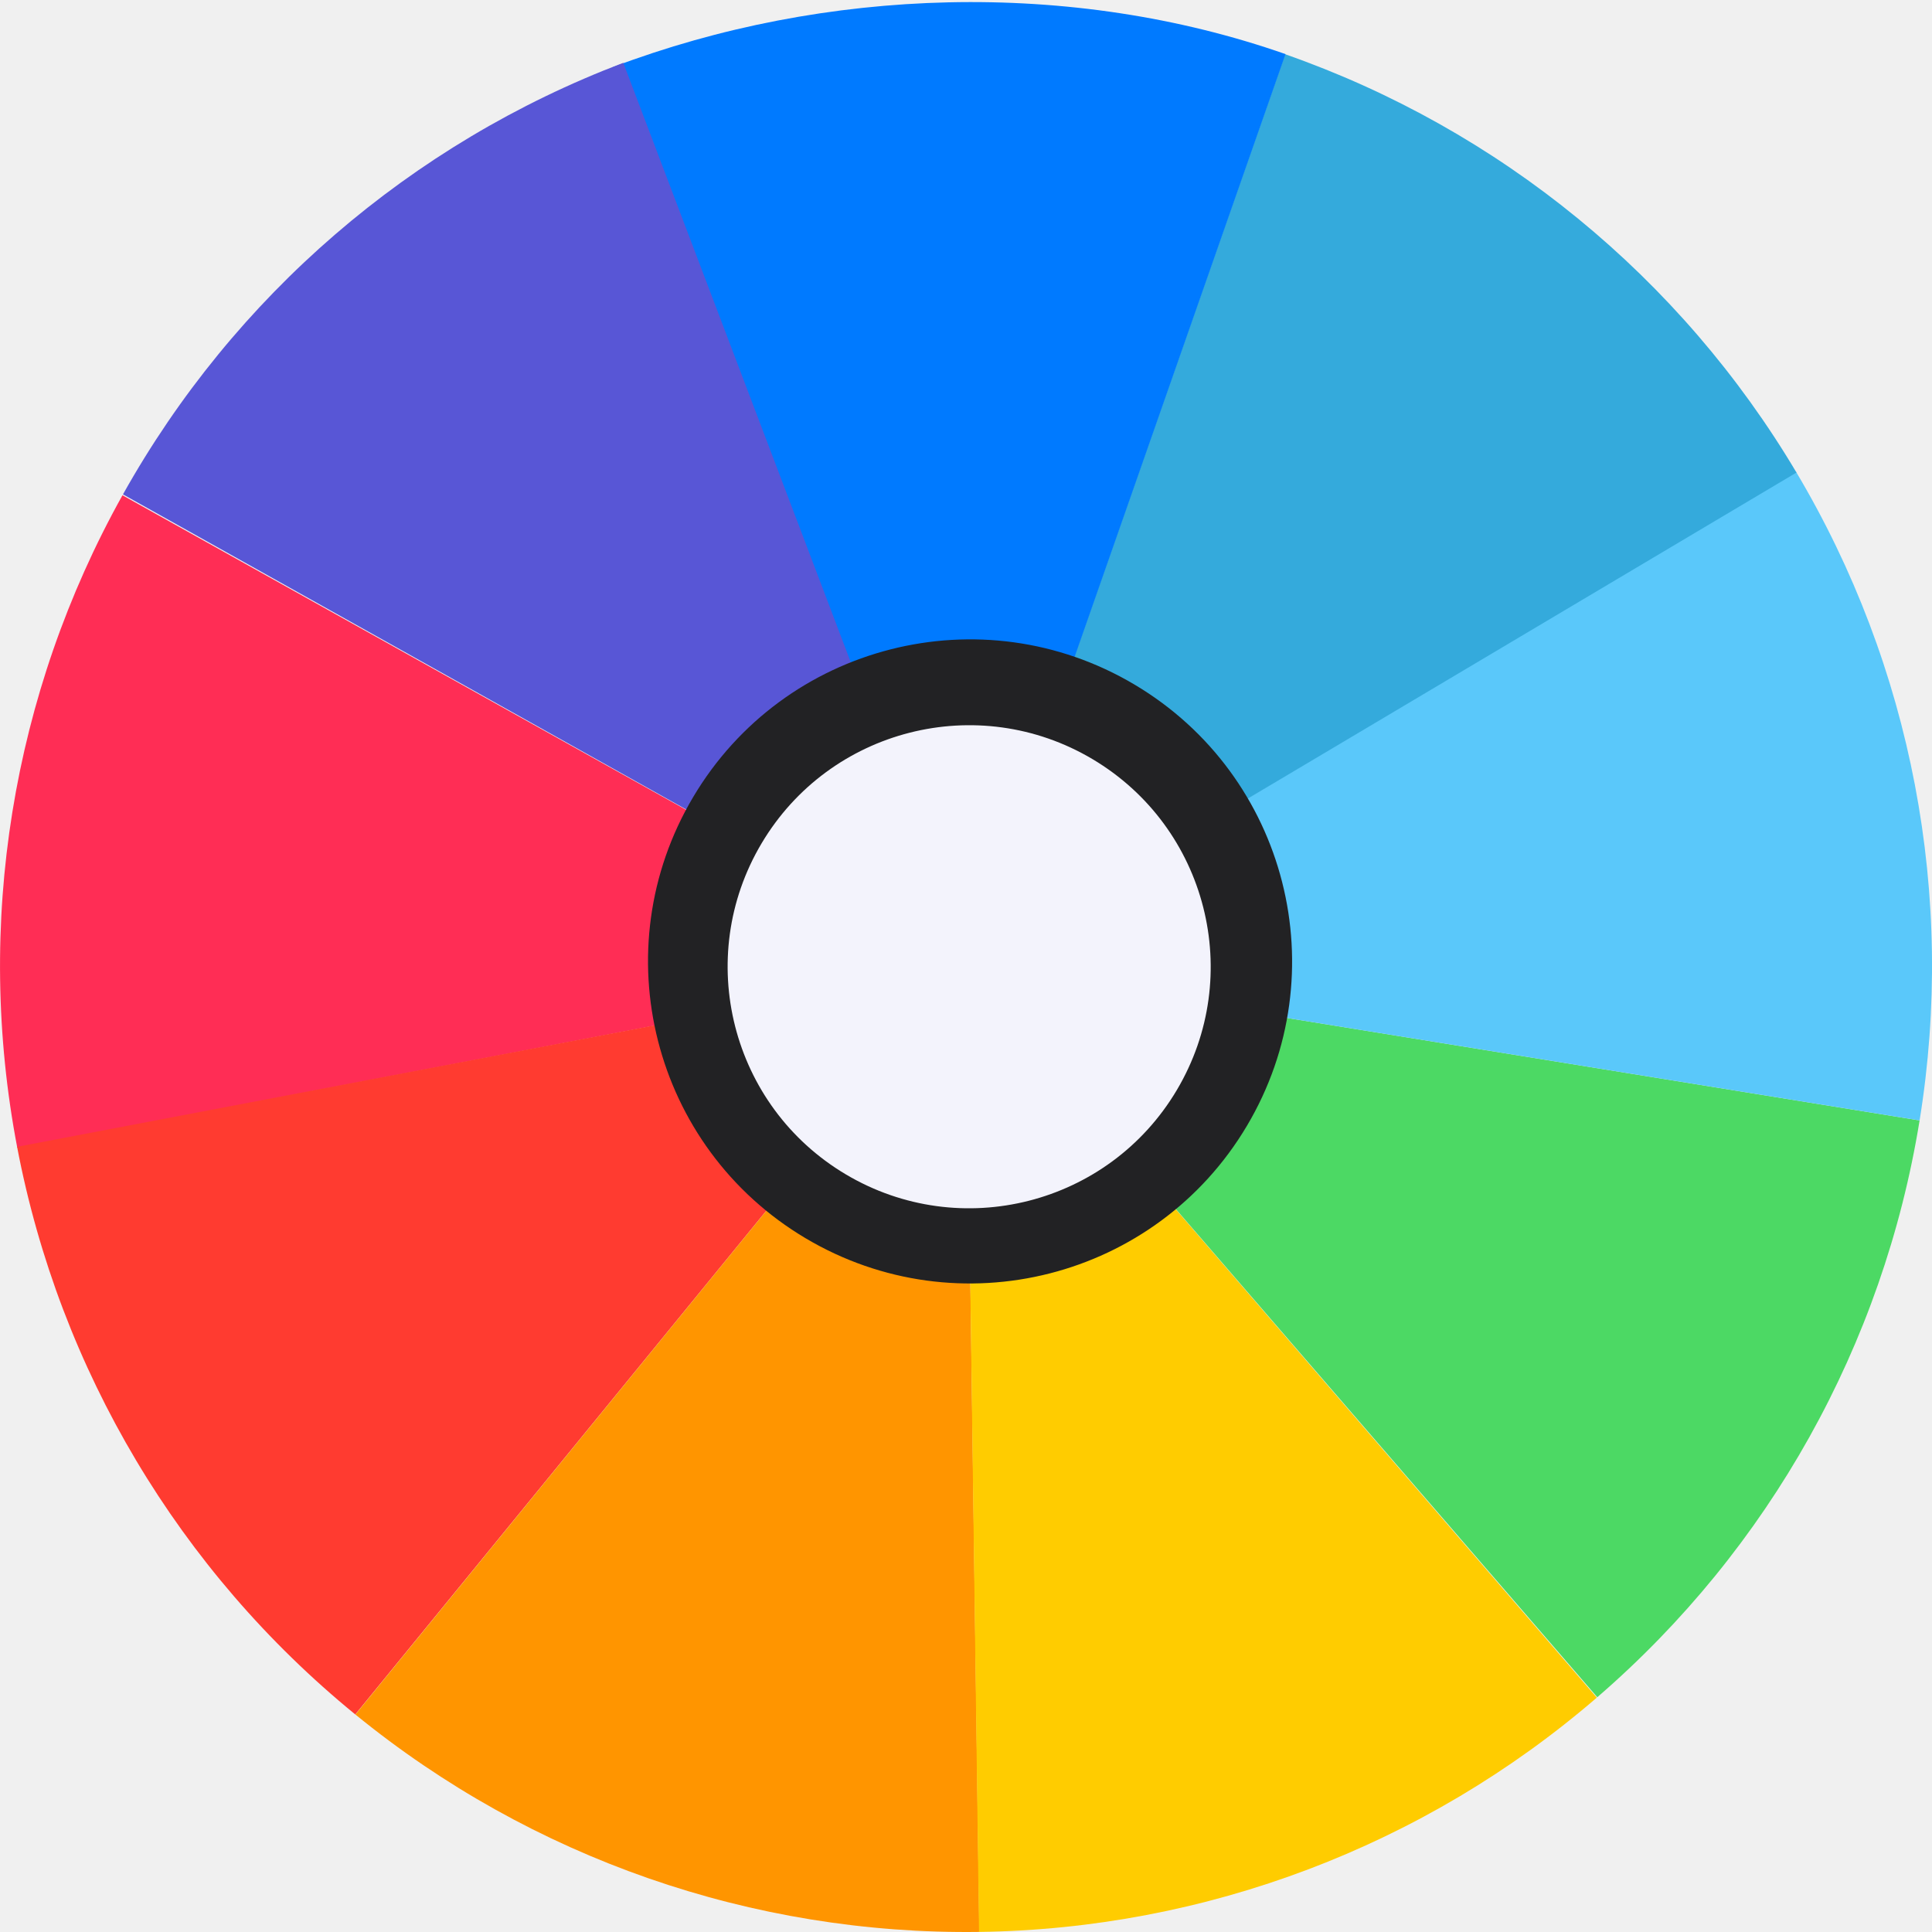
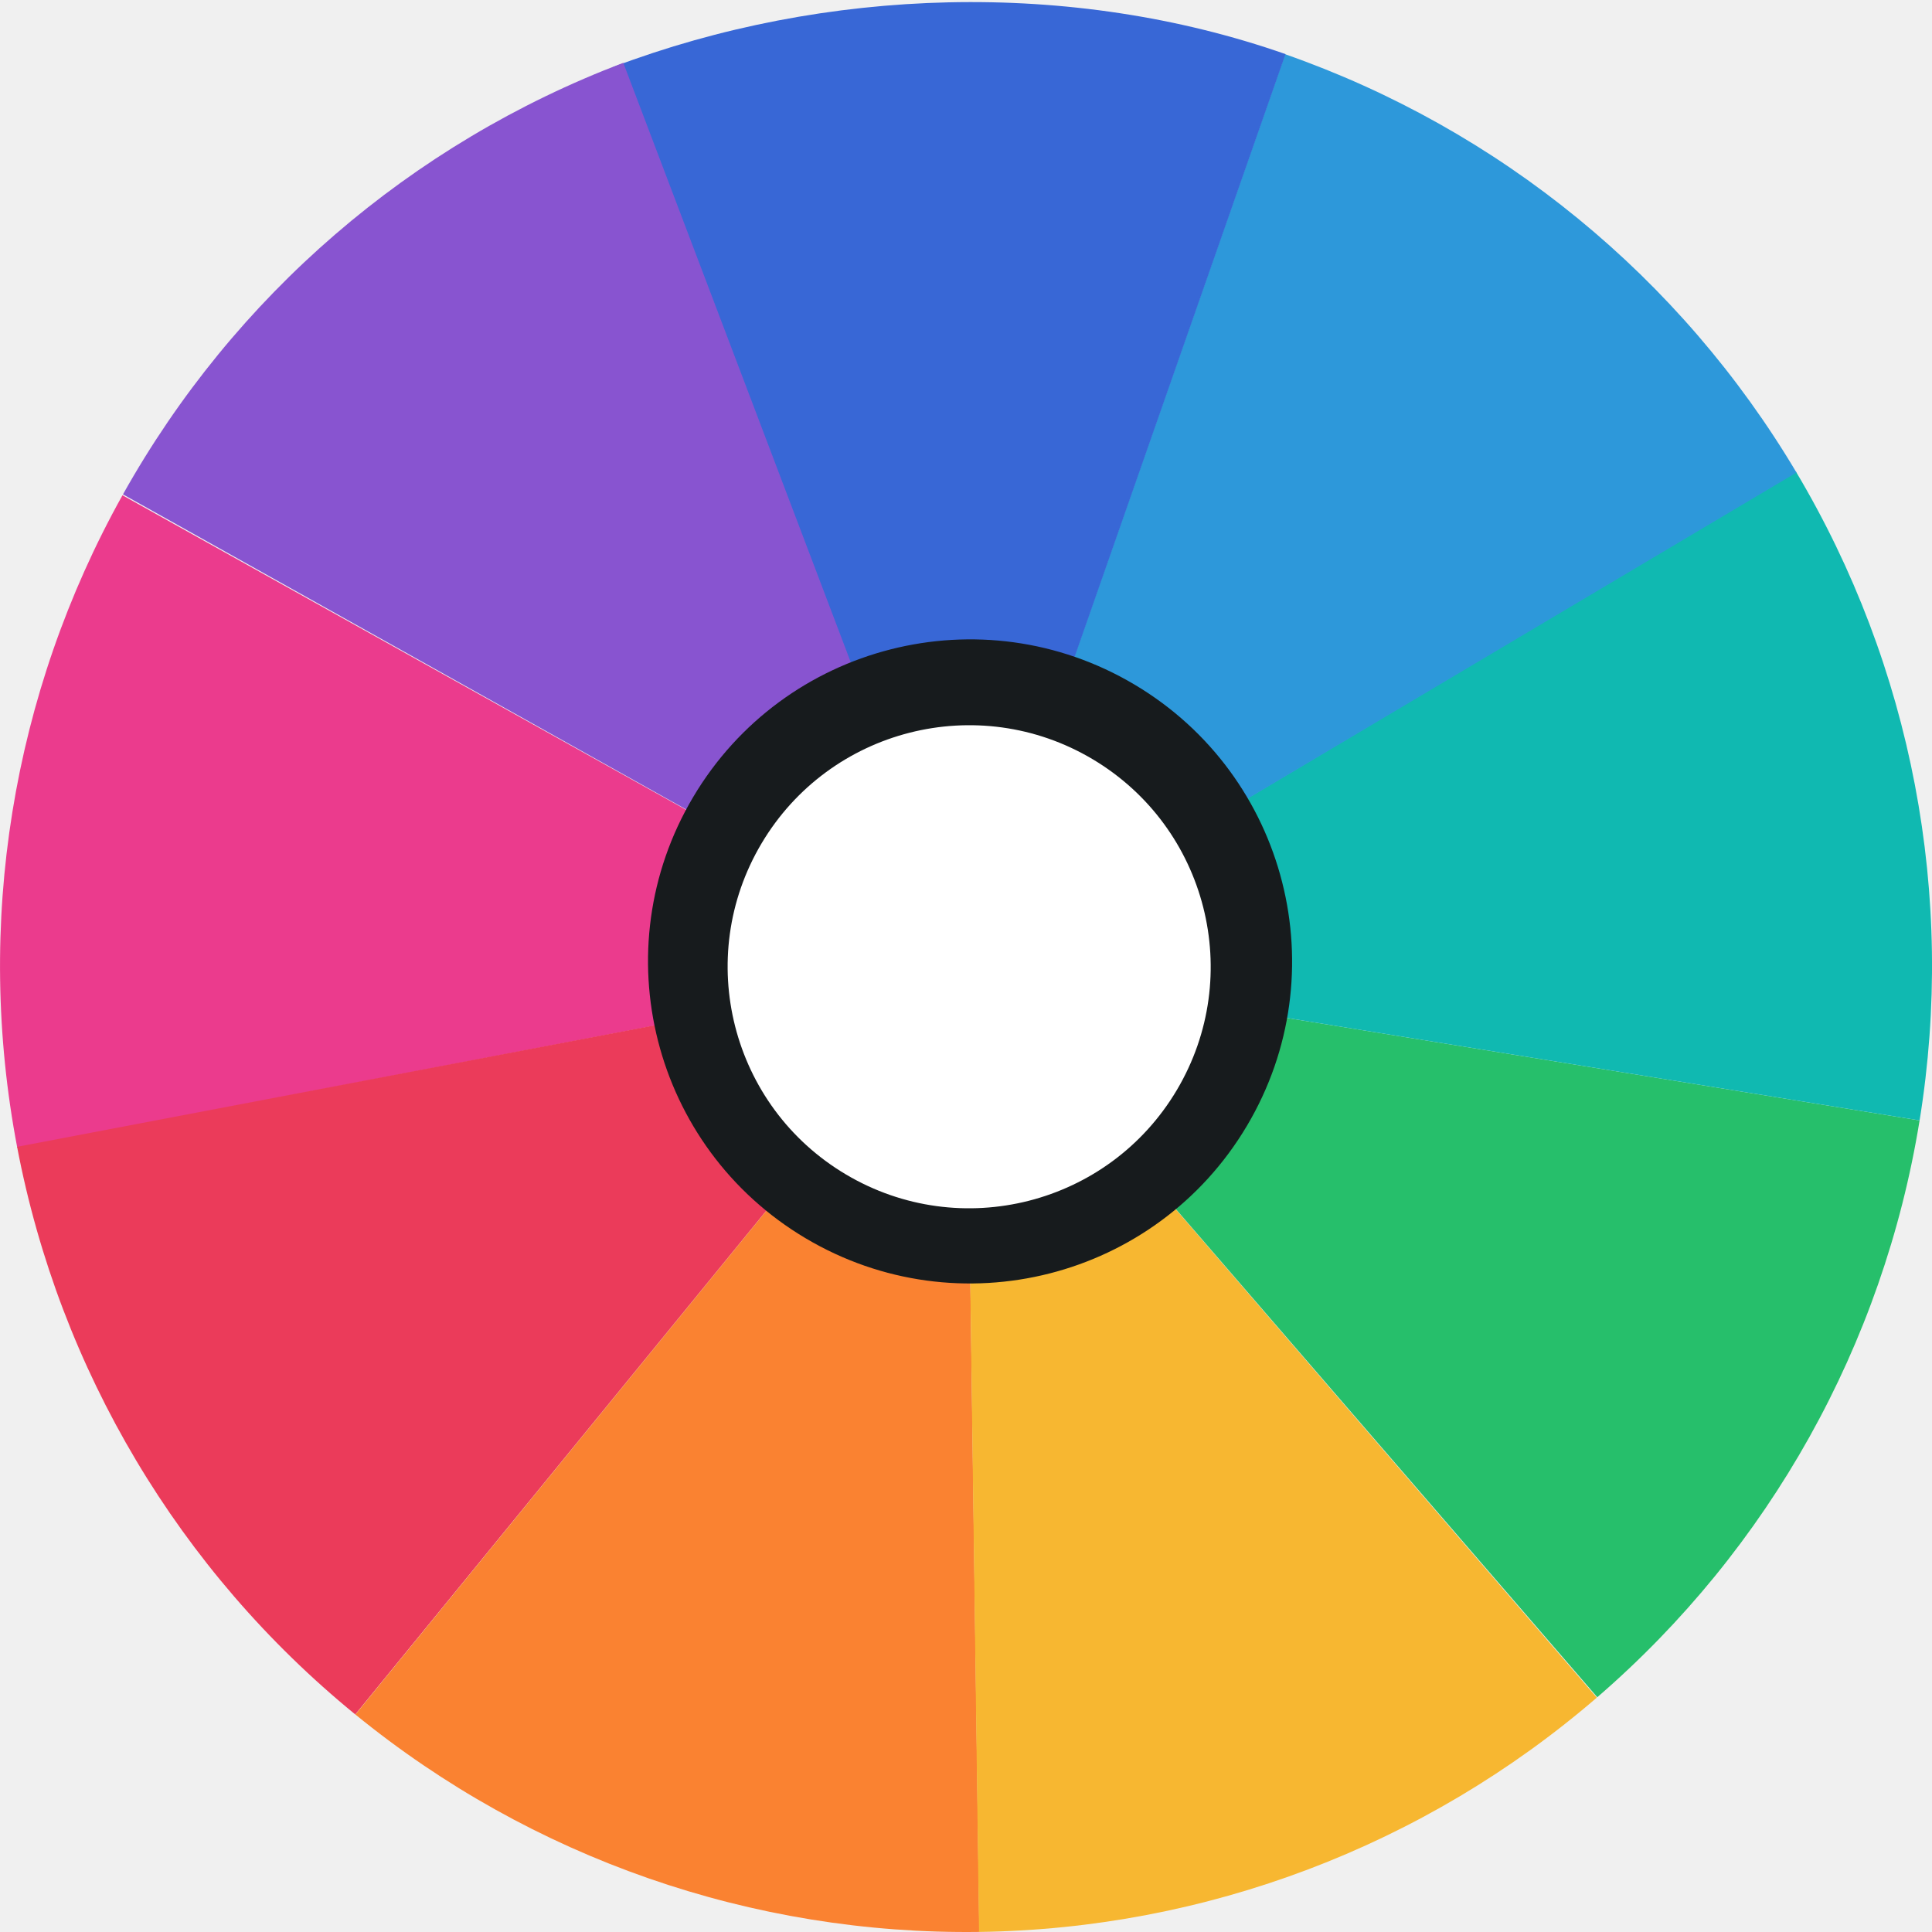
<svg xmlns="http://www.w3.org/2000/svg" width="160mm" height="160mm" viewBox="0 0 160 160" version="1.1" id="svg1" xml:space="preserve">
  <defs id="defs1" />
  <g id="layer1">
-     <g style="fill:none" id="g3" transform="matrix(0.2665602,0.00753279,-0.00753296,0.2665659,1.043108,40.6471)">
-       <path d="M 7.205,203.836 C -8.002,134.971 1.538,62.951 34.15,0.42 L 300.148,139.148 Z" fill="#ff2d55" id="path1" />
+     <g style="fill:#eb3b8d;fill-opacity:1" id="g3" transform="matrix(0.2665602,0.00753279,-0.00753296,0.2665659,1.043108,40.6471)">
+       <path d="M 7.205,203.836 C -8.002,134.971 1.538,62.951 34.15,0.42 L 300.148,139.148 Z" fill="#ff2d55" id="path1" style="fill:#eb3b8d;fill-opacity:1" />
    </g>
-     <g style="fill:none" id="g4" transform="matrix(0.2665602,0.00753279,-0.00753296,0.2665659,1.861358,77.75248)">
-       <path d="M 110.114,237.842 C 54.237,194.815 15.305,133.478 0.153,64.601 L 293.148,0.148 Z" fill="#ff3b30" id="path1-6" />
+     <g style="fill:#eb3b5a;fill-opacity:1" id="g4" transform="matrix(0.2665602,0.00753279,-0.00753296,0.2665659,1.861358,77.75248)">
+       <path d="M 110.114,237.842 C 54.237,194.815 15.305,133.478 0.153,64.601 L 293.148,0.148 Z" fill="#ff3b30" id="path1-6" style="fill:#eb3b5a;fill-opacity:1" />
    </g>
-     <g style="fill:none" id="g5" transform="matrix(0.2665602,0.00753279,-0.00753296,0.2665659,31.18391,78.57931)">
-       <path d="M 195.746,299.883 C 125.285,302.845 56.033,280.888 0.15,237.87 L 183.148,0.148 Z" fill="#ff9500" id="path1-3" />
+     <g style="fill:#fa8231;fill-opacity:1" id="g5" transform="matrix(0.2665602,0.00753279,-0.00753296,0.2665659,31.18391,78.57931)">
+       <path d="M 195.746,299.883 C 125.285,302.845 56.033,280.888 0.15,237.87 L 183.148,0.148 Z" fill="#ff9500" id="path1-3" style="fill:#fa8231;fill-opacity:1" />
    </g>
-     <g style="fill:none" id="g6" transform="matrix(0.2665602,0.00753279,-0.00753296,0.2665659,79.92849,79.92137)">
-       <path d="M 202.52,221.873 C 150.429,269.414 83.255,297.084 12.793,300.024 L 0.285,0.285 Z" fill="#ffcc00" id="path1-38" />
+     <g style="fill:#f7b731;fill-opacity:1" id="g6" transform="matrix(0.2665602,0.00753279,-0.00753296,0.2665659,79.92849,79.92137)">
+       <path d="M 202.52,221.873 C 150.429,269.414 83.255,297.084 12.793,300.024 L 0.285,0.285 Z" fill="#ffcc00" id="path1-38" style="fill:#f7b731;fill-opacity:1" />
    </g>
-     <g style="fill:none" id="g7" transform="matrix(0.2665602,0.00753279,-0.00753296,0.2665659,79.96375,79.9594)">
-       <path d="M 297.525,39.724 C 288.222,109.631 254.587,174.026 202.528,221.602 L 0.147,0.148 Z" fill="#4cd964" id="path1-5" />
+     <g style="fill:#26bf6b;fill-opacity:1" id="g7" transform="matrix(0.2665602,0.00753279,-0.00753296,0.2665659,79.96375,79.9594)">
+       <path d="M 297.525,39.724 C 288.222,109.631 254.587,174.026 202.528,221.602 L 0.147,0.148 Z" fill="#4cd964" id="path1-5" style="fill:#26bf6b;fill-opacity:1" />
    </g>
-     <g style="fill:none" id="g8" transform="matrix(0.2665602,0.00753279,-0.00753296,0.2665659,81.17679,37.04276)">
-       <path d="M 253.4,0.328 C 291.205,59.862 306.828,130.813 297.526,200.72 L 0.147,161.148 Z" fill="#5ac8fa" id="path1-59" />
+     <g style="fill:#10b9b1;fill-opacity:1" id="g8" transform="matrix(0.2665602,0.00753279,-0.00753296,0.2665659,81.17679,37.04276)">
+       <path d="M 253.4,0.328 C 291.205,59.862 306.828,130.813 297.526,200.72 L 0.147,161.148 Z" fill="#5ac8fa" id="path1-59" style="fill:#10b9b1;fill-opacity:1" />
    </g>
-     <g style="fill:none" id="g9" transform="matrix(0.2665602,0.00753279,-0.00753296,0.2665659,82.11846,3.722496)">
-       <path d="M 91.192,0.297 C 158.39,21.699 215.899,66.091 253.622,125.678 L 0.147,286.148 Z" fill="#34aadc" id="path1-1" />
+     <g style="fill:#2d98da;fill-opacity:1" id="g9" transform="matrix(0.2665602,0.00753279,-0.00753296,0.2665659,82.11846,3.722496)">
+       <path d="M 91.192,0.297 C 158.39,21.699 215.899,66.091 253.622,125.678 L 0.147,286.148 Z" fill="#34aadc" id="path1-1" style="fill:#2d98da;fill-opacity:1" />
    </g>
-     <g style="fill:none" id="g10" transform="matrix(0.2666666,0,0,0.2666723,49.60218,0.05766204)">
-       <path d="M 4.359,20.608 C 70.323,-4.337 146.652,-6.702 213.22,16.585 L 114.156,299.758 Z" fill="#007aff" id="path1-4" />
+     <g style="fill:#3867d6;fill-opacity:1" id="g10" transform="matrix(0.2666666,0,0,0.2666723,49.60218,0.05766204)">
+       <path d="M 4.359,20.608 C 70.323,-4.337 146.652,-6.702 213.22,16.585 L 114.156,299.758 Z" fill="#007aff" id="path1-4" style="fill:#3867d6;fill-opacity:1" />
    </g>
-     <g style="fill:none" id="g11" transform="matrix(0.2665602,0.00753279,-0.00753296,0.2665659,11.1524,3.850279)">
-       <path d="M 0.299,139.137 C 32.978,76.642 86.629,27.657 151.832,0.783 L 266.149,278.149 Z" fill="#5856d6" id="path1-35" />
+     <g style="fill:#8854d0;fill-opacity:1" id="g11" transform="matrix(0.2665602,0.00753279,-0.00753296,0.2665659,11.1524,3.850279)">
+       <path d="M 0.299,139.137 C 32.978,76.642 86.629,27.657 151.832,0.783 L 266.149,278.149 Z" fill="#5856d6" id="path1-35" style="fill:#8854d0;fill-opacity:1" />
    </g>
-     <g style="fill:none" id="g12" transform="matrix(0.2665602,0.00753279,-0.00753296,0.2665659,53.11817,51.51321)">
-       <circle cx="-38.482" cy="141.585" r="100" transform="rotate(-60.9039)" fill="#222224" id="circle1" />
+     <g style="fill:#171b1d;fill-opacity:1" id="g12" transform="matrix(0.2665602,0.00753279,-0.00753296,0.2665659,53.11817,51.51321)">
+       <circle cx="-38.482" cy="141.585" r="100" transform="rotate(-60.9039)" fill="#222224" id="circle1" style="fill:#171b1d;fill-opacity:1" />
    </g>
-     <g style="fill:#f3f3fc;fill-opacity:1" id="g12-4" transform="matrix(0.1999202,0.0056496,-0.0056496,0.1999202,59.84891,58.98244)">
-       <circle cx="-38.482" cy="141.585" r="100" transform="rotate(-60.9039)" fill="#222224" id="circle1-8" style="fill:#f3f3fc;fill-opacity:1" />
+     <g style="fill:#ffffff;fill-opacity:1" id="g12-4" transform="matrix(0.1999202,0.0056496,-0.0056496,0.1999202,59.84891,58.98244)">
+       <circle cx="-38.482" cy="141.585" r="100" transform="rotate(-60.9039)" fill="#222224" id="circle1-8" style="fill:#ffffff;fill-opacity:1" />
    </g>
  </g>
</svg>
